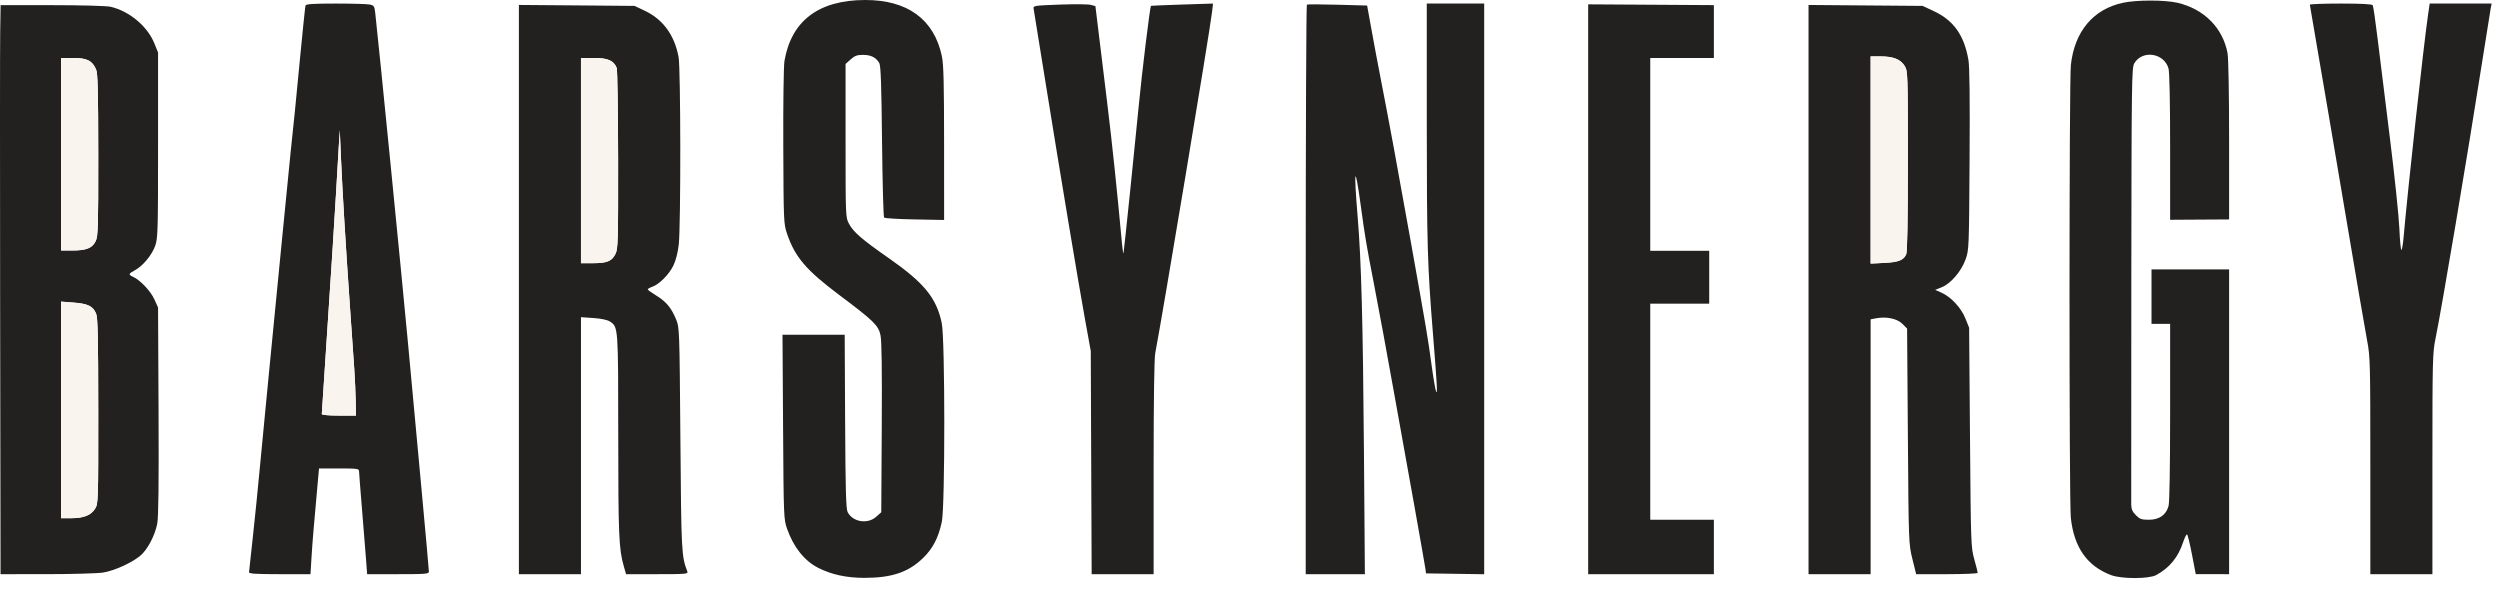
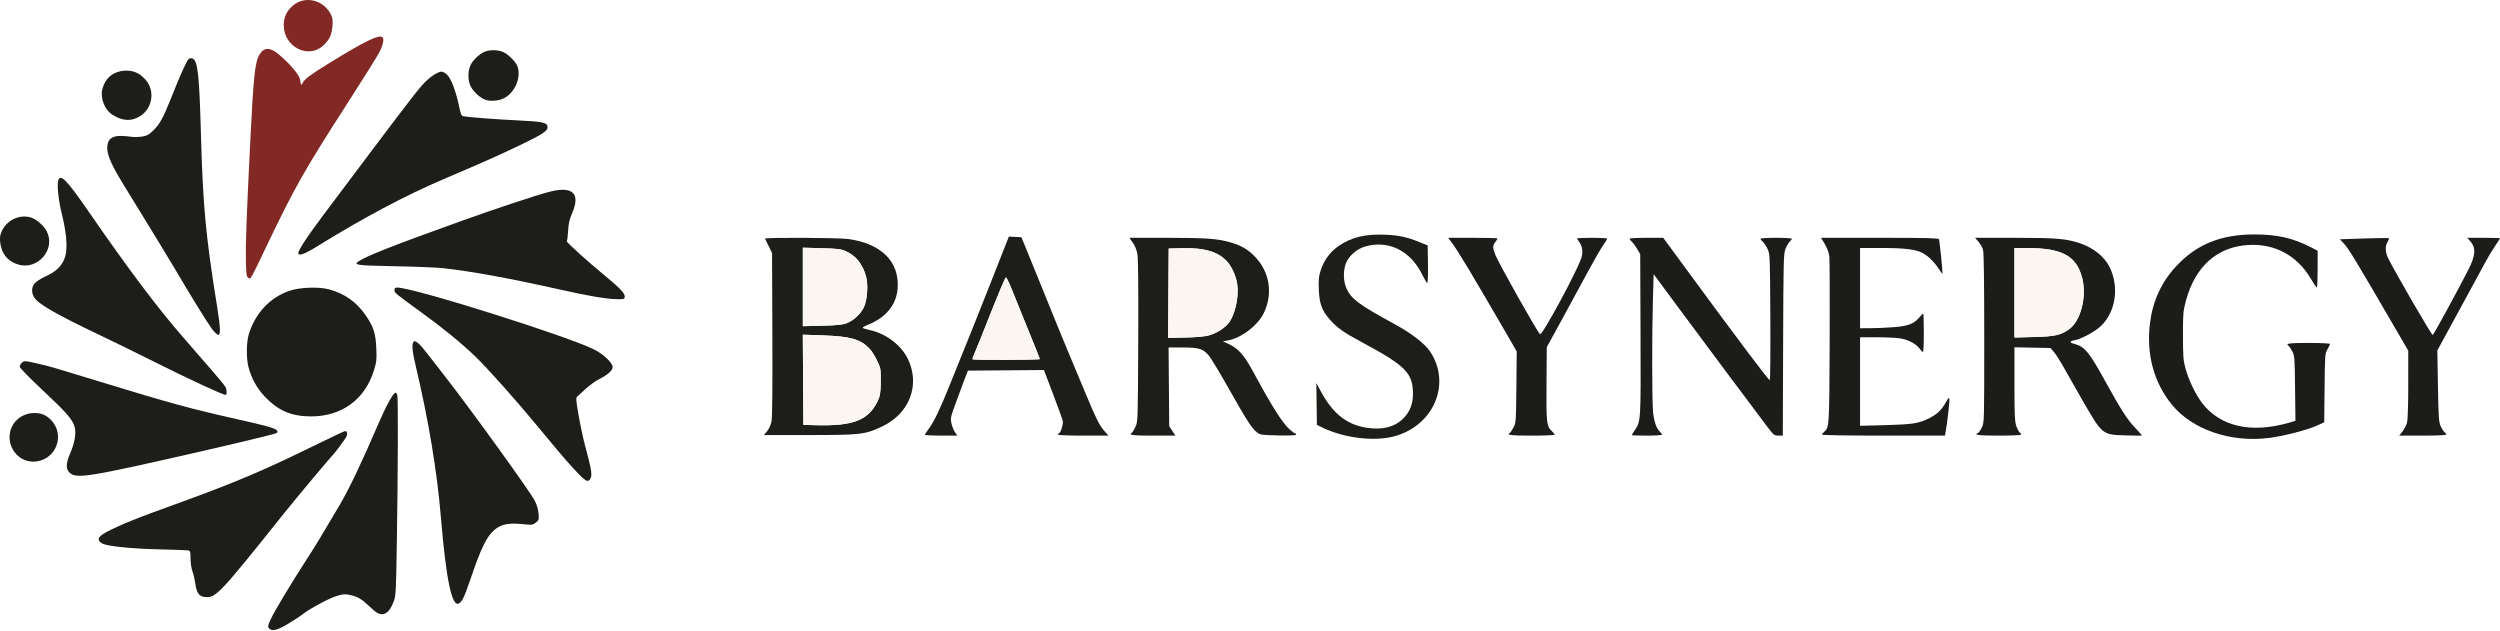
- <svg xmlns="http://www.w3.org/2000/svg" width="178" height="42" viewBox="0 0 178 42" fill="none">
-   <path d="M0.014 2.274C0.024 1.637 0.034 1.001 0.044 0.364C1.268 0.365 2.492 0.366 3.716 0.367C5.786 0.368 7.598 0.418 7.871 0.481C9.212 0.791 10.502 1.872 10.996 3.1C11.082 3.313 11.168 3.527 11.254 3.74C11.254 5.936 11.254 8.132 11.254 10.327C11.254 16.39 11.239 16.96 11.055 17.486C10.824 18.151 10.179 18.932 9.608 19.24C9.136 19.495 9.122 19.55 9.486 19.716C9.991 19.947 10.729 20.731 10.993 21.317C11.08 21.51 11.167 21.703 11.254 21.895C11.266 24.349 11.277 26.803 11.289 29.257C11.312 34.459 11.285 36.813 11.196 37.283C11.035 38.127 10.499 39.142 9.991 39.566C9.38 40.076 8.124 40.643 7.332 40.767C6.937 40.828 5.134 40.879 3.326 40.88C2.231 40.88 1.135 40.88 0.039 40.881C0.038 40.355 0.038 39.829 0.037 39.303C0.036 38.436 0.023 30.179 0.009 20.954C-0.005 11.73 -0.003 3.324 0.014 2.274ZM6.843 4.949C6.569 4.317 6.194 4.128 5.218 4.128C4.928 4.128 4.638 4.128 4.348 4.128C4.348 6.412 4.348 8.697 4.348 10.982C4.348 13.266 4.348 15.551 4.348 17.835C4.615 17.835 4.882 17.835 5.149 17.835C6.155 17.835 6.576 17.665 6.816 17.16C6.981 16.81 7 16.171 6.996 11.03C6.993 6.477 6.961 5.22 6.843 4.949ZM6.839 22.319C6.611 21.794 6.26 21.623 5.248 21.545C4.948 21.522 4.648 21.498 4.348 21.475C4.348 24.045 4.348 26.615 4.348 29.185C4.348 31.755 4.348 34.325 4.348 36.895C4.589 36.895 4.83 36.895 5.07 36.895C5.965 36.895 6.487 36.686 6.776 36.21C6.994 35.853 6.999 35.672 6.996 29.257C6.992 23.905 6.963 22.605 6.839 22.319Z" fill="#222120" />
-   <path d="M41.061 0.385C42.433 0.397 43.805 0.408 45.177 0.42C45.422 0.535 45.666 0.651 45.91 0.766C47.21 1.382 48.028 2.504 48.316 4.068C48.469 4.898 48.479 16.089 48.328 17.406C48.259 18.003 48.119 18.55 47.939 18.918C47.628 19.554 46.935 20.247 46.437 20.421C46.261 20.483 46.118 20.566 46.119 20.606C46.121 20.645 46.394 20.843 46.726 21.044C47.426 21.468 47.804 21.923 48.141 22.747C48.378 23.326 48.382 23.449 48.444 31.25C48.508 39.34 48.522 39.604 48.938 40.687C49.008 40.867 48.862 40.881 46.794 40.881C46.055 40.881 45.315 40.881 44.575 40.881C44.52 40.687 44.464 40.493 44.409 40.3C44.064 39.099 44.021 38.086 44.019 30.997C44.017 23.234 44.02 23.283 43.422 22.89C43.247 22.775 42.806 22.682 42.253 22.644C41.957 22.624 41.661 22.604 41.365 22.583C41.365 25.633 41.365 28.683 41.365 31.732C41.365 34.782 41.365 37.831 41.365 40.881C40.628 40.881 39.892 40.881 39.155 40.881C38.418 40.881 37.682 40.881 36.945 40.881C36.945 34.126 36.945 27.371 36.945 20.616C36.945 13.861 36.945 7.107 36.945 0.352C38.317 0.363 39.689 0.374 41.061 0.385ZM43.909 4.835C43.697 4.31 43.279 4.128 42.289 4.128C41.981 4.128 41.673 4.128 41.365 4.128C41.365 6.563 41.365 8.999 41.365 11.434C41.365 13.87 41.365 16.305 41.365 18.74C41.651 18.74 41.936 18.739 42.221 18.739C43.229 18.737 43.561 18.599 43.823 18.075C44.001 17.72 44.016 17.174 44.01 11.379C44.006 7.908 43.961 4.964 43.909 4.835Z" fill="#222120" />
-   <path d="M132.829 0.387C134.183 0.398 135.536 0.408 136.89 0.42C137.159 0.546 137.428 0.672 137.698 0.799C139.102 1.458 139.848 2.511 140.152 4.262C140.236 4.743 140.261 7.008 140.234 11.383C140.194 17.744 140.191 17.806 139.941 18.49C139.63 19.338 138.893 20.194 138.25 20.452C138.095 20.514 137.94 20.576 137.785 20.638C137.938 20.707 138.091 20.776 138.244 20.844C138.923 21.149 139.636 21.921 139.94 22.681C140.028 22.899 140.115 23.116 140.202 23.335C140.223 25.936 140.243 28.538 140.264 31.139C140.324 38.747 140.332 38.965 140.569 39.819C140.703 40.301 140.812 40.737 140.812 40.788C140.812 40.839 139.826 40.881 138.621 40.881C137.89 40.881 137.16 40.881 136.43 40.881C136.341 40.521 136.252 40.161 136.163 39.801C135.898 38.726 135.896 38.694 135.841 31.058C135.822 28.503 135.803 25.949 135.785 23.394C135.673 23.282 135.561 23.17 135.449 23.057C135.077 22.686 134.316 22.524 133.585 22.661C133.453 22.686 133.321 22.711 133.188 22.736C133.188 25.76 133.188 28.784 133.188 31.808C133.188 34.832 133.188 37.857 133.188 40.881C132.452 40.881 131.715 40.881 130.978 40.881C130.242 40.881 129.505 40.881 128.768 40.881C128.768 34.126 128.768 27.372 128.768 20.617C128.768 13.863 128.768 7.108 128.768 0.354C130.122 0.365 131.475 0.376 132.829 0.387ZM135.616 4.702C135.327 4.227 134.805 4.017 133.91 4.017C133.669 4.017 133.429 4.017 133.188 4.017C133.188 6.476 133.188 8.934 133.188 11.392C133.188 13.851 133.188 16.309 133.188 18.768C133.51 18.752 133.833 18.735 134.155 18.719C135.182 18.668 135.527 18.533 135.722 18.105C135.801 17.929 135.84 15.763 135.84 11.457C135.839 5.245 135.833 5.059 135.616 4.702Z" fill="#222120" />
-   <path d="M93.05 0.328C93.096 0.302 94.079 0.305 95.236 0.337C95.937 0.356 96.638 0.375 97.34 0.394C97.443 0.97 97.547 1.546 97.652 2.122C97.823 3.073 98.129 4.698 98.331 5.733C98.879 8.535 99.487 11.831 100.425 17.08C101.595 23.634 101.658 24.005 101.92 25.936C102.047 26.88 102.196 27.752 102.249 27.873C102.361 28.131 102.324 27.454 102.019 23.667C101.634 18.89 101.589 17.351 101.587 8.75C101.587 5.918 101.587 3.085 101.586 0.253C102.267 0.253 102.949 0.253 103.63 0.253C104.311 0.253 104.993 0.253 105.674 0.253C105.674 7.025 105.674 13.797 105.674 20.57C105.674 27.341 105.674 34.114 105.674 40.886C104.984 40.875 104.293 40.865 103.602 40.855C102.912 40.845 102.221 40.835 101.531 40.825C101.52 40.733 101.509 40.641 101.498 40.548C101.465 40.272 100.087 32.54 99.269 28.039C99.03 26.73 98.687 24.837 98.505 23.833C98.323 22.828 98.019 21.209 97.829 20.235C97.297 17.503 97.186 16.847 96.888 14.653C96.472 11.584 96.372 11.927 96.664 15.424C96.925 18.55 97.042 22.892 97.113 32.163C97.135 35.069 97.158 37.975 97.18 40.881C96.478 40.881 95.776 40.881 95.074 40.881C94.371 40.881 93.669 40.881 92.967 40.881C92.967 34.13 92.967 27.38 92.967 20.629C92.967 9.49 93.004 0.355 93.05 0.328Z" fill="#222120" />
-   <path d="M147.446 4.626C147.707 2.235 149.041 0.646 151.168 0.195C152.144 -0.012 154.156 -0.01 155.041 0.199C156.935 0.646 158.263 1.983 158.601 3.783C158.667 4.137 158.713 6.668 158.713 10.001C158.713 11.875 158.713 13.749 158.713 15.623C158.013 15.627 157.313 15.632 156.614 15.636C155.914 15.64 155.214 15.645 154.514 15.649C154.514 13.922 154.514 12.196 154.513 10.47C154.513 7.278 154.469 5.134 154.4 4.882C154.09 3.767 152.528 3.532 151.958 4.516C151.778 4.826 151.765 5.824 151.75 20.18C151.742 28.612 151.739 35.702 151.743 35.935C151.75 36.249 151.835 36.443 152.075 36.682C152.353 36.962 152.481 37.006 153.005 37.006C153.739 37.006 154.223 36.668 154.4 36.031C154.471 35.774 154.513 33.284 154.513 29.34C154.514 27.246 154.514 25.152 154.514 23.058C154.293 23.058 154.072 23.058 153.851 23.058C153.63 23.058 153.409 23.058 153.188 23.058C153.188 22.412 153.188 21.766 153.188 21.12C153.188 20.475 153.188 19.829 153.188 19.183C154.109 19.183 155.03 19.183 155.951 19.183C156.871 19.183 157.792 19.183 158.713 19.183C158.713 22.8 158.713 26.416 158.713 30.032C158.713 33.648 158.713 37.264 158.713 40.881C158.317 40.88 157.921 40.88 157.525 40.88C157.129 40.88 156.733 40.88 156.337 40.88C156.249 40.417 156.16 39.955 156.071 39.492C155.924 38.729 155.767 38.081 155.721 38.052C155.675 38.024 155.552 38.263 155.447 38.583C155.089 39.676 154.478 40.425 153.52 40.946C153.003 41.226 151.061 41.229 150.315 40.95C148.606 40.311 147.664 38.969 147.442 36.859C147.316 35.656 147.319 5.79 147.446 4.626Z" fill="#222120" />
-   <path d="M18.004 38.224C18.148 36.915 18.366 34.748 18.49 33.408C18.614 32.069 18.887 29.229 19.097 27.098C19.307 24.967 19.728 20.658 20.032 17.523C20.337 14.387 20.635 11.373 20.694 10.825C20.921 8.72 21.043 7.5 21.369 4.073C21.555 2.124 21.728 0.468 21.753 0.392C21.789 0.288 22.317 0.253 23.889 0.253C25.038 0.253 26.131 0.284 26.317 0.321C26.631 0.384 26.661 0.431 26.721 0.958C26.941 2.872 28.627 19.877 29.043 24.37C29.317 27.332 29.766 32.171 30.039 35.123C30.312 38.075 30.536 40.578 30.536 40.686C30.536 40.865 30.364 40.881 28.338 40.881C27.605 40.881 26.872 40.881 26.14 40.881C26.114 40.539 26.089 40.198 26.064 39.857C26.022 39.294 25.893 37.687 25.777 36.287C25.66 34.886 25.565 33.653 25.564 33.547C25.564 33.372 25.422 33.353 24.139 33.353C23.663 33.353 23.188 33.353 22.713 33.353C22.691 33.602 22.668 33.851 22.646 34.1C22.338 37.494 22.25 38.551 22.183 39.635C22.158 40.05 22.132 40.465 22.107 40.881C21.375 40.881 20.644 40.881 19.913 40.881C18.224 40.881 17.721 40.849 17.731 40.742C17.738 40.666 17.861 39.533 18.004 38.224ZM25.22 26.213C25.169 25.482 25.027 23.44 24.905 21.674C24.61 17.433 24.379 13.596 24.276 11.213C24.248 10.567 24.221 9.921 24.193 9.276C24.167 9.681 24.141 10.087 24.116 10.493C24.073 11.163 23.982 12.732 23.912 13.98C23.843 15.229 23.589 19.203 23.349 22.811C23.109 26.42 22.912 29.422 22.912 29.481C22.912 29.545 23.411 29.589 24.127 29.589C24.532 29.589 24.938 29.589 25.343 29.589C25.337 29.248 25.332 28.907 25.327 28.565C25.319 28.002 25.27 26.944 25.22 26.213Z" fill="#222120" />
-   <path d="M55.852 4.349C56.34 1.482 58.282 0.009 61.586 3.80122e-05C64.612 -0.008 66.506 1.375 67.061 3.998C67.184 4.577 67.218 5.918 67.219 10.199C67.22 12.02 67.221 13.841 67.221 15.662C66.525 15.649 65.828 15.636 65.131 15.623C63.981 15.603 62.999 15.544 62.949 15.493C62.898 15.443 62.832 13.002 62.801 10.069C62.76 6.074 62.711 4.676 62.607 4.493C62.378 4.092 62.012 3.907 61.452 3.907C61.027 3.907 60.857 3.968 60.566 4.23C60.445 4.337 60.325 4.445 60.205 4.553C60.205 6.373 60.205 8.193 60.205 10.014C60.205 15.434 60.206 15.478 60.449 15.932C60.766 16.526 61.359 17.04 63.265 18.369C65.801 20.139 66.674 21.206 67.053 23.003C67.291 24.129 67.295 36.031 67.058 37.154C66.82 38.275 66.424 39.044 65.739 39.714C64.688 40.742 63.496 41.147 61.531 41.144C60.261 41.142 59.188 40.907 58.24 40.422C57.275 39.929 56.498 38.952 56.048 37.67C55.799 36.958 55.796 36.884 55.755 30.392C55.742 28.205 55.728 26.019 55.714 23.833C56.452 23.833 57.19 23.833 57.928 23.833C58.666 23.833 59.404 23.833 60.142 23.833C60.153 25.89 60.163 27.947 60.173 30.004C60.198 34.886 60.235 36.236 60.352 36.462C60.717 37.169 61.773 37.342 62.385 36.794C62.506 36.686 62.626 36.579 62.746 36.471C62.758 34.466 62.769 32.461 62.781 30.456C62.805 26.286 62.777 24.265 62.691 23.864C62.54 23.165 62.212 22.846 59.754 21.003C57.395 19.234 56.6 18.3 56.036 16.637C55.799 15.937 55.791 15.768 55.77 10.438C55.758 7.42 55.795 4.685 55.852 4.349Z" fill="#222120" />
-   <path d="M166.662 0.253C168.094 0.253 168.891 0.294 168.938 0.371C168.978 0.435 169.133 1.494 169.282 2.723C169.431 3.952 169.827 7.15 170.161 9.829C170.495 12.508 170.798 15.408 170.835 16.273C170.871 17.139 170.938 17.825 170.982 17.797C171.026 17.77 171.096 17.36 171.137 16.888C171.429 13.534 172.544 3.379 172.869 1.111C172.911 0.825 172.951 0.539 172.993 0.253C173.728 0.253 174.463 0.253 175.199 0.253C175.934 0.253 176.669 0.253 177.405 0.253C177.384 0.355 177.364 0.456 177.344 0.558C177.311 0.725 177.031 2.481 176.721 4.46C175.695 11.022 173.854 21.942 173.406 24.123C173.201 25.122 173.188 25.652 173.188 33.033C173.188 35.649 173.188 38.265 173.188 40.881C172.452 40.881 171.715 40.881 170.978 40.881C170.242 40.881 169.505 40.881 168.768 40.881C168.768 38.307 168.768 35.733 168.768 33.159C168.768 25.852 168.756 25.375 168.544 24.275C168.42 23.636 167.699 19.427 166.942 14.921C166.184 10.416 165.317 5.31 165.014 3.574C164.711 1.839 164.463 0.382 164.461 0.336C164.46 0.291 165.45 0.253 166.662 0.253Z" fill="#222120" />
-   <path d="M75.444 0.327C76.482 0.288 77.481 0.296 77.662 0.346C77.773 0.375 77.883 0.405 77.993 0.435C78.055 0.949 78.118 1.463 78.181 1.977C78.284 2.825 78.57 5.163 78.815 7.172C79.189 10.233 79.533 13.512 79.892 17.412C79.928 17.808 79.975 18.082 79.995 18.021C80.025 17.931 80.859 9.855 81.093 7.394C81.299 5.223 81.882 0.464 81.947 0.414C81.961 0.404 82.962 0.363 84.17 0.324C84.903 0.301 85.635 0.277 86.368 0.254C86.343 0.462 86.319 0.671 86.294 0.879C86.126 2.318 82.791 22.34 82.253 25.149C82.181 25.523 82.138 28.556 82.138 33.313C82.138 35.835 82.138 38.358 82.138 40.881C81.403 40.881 80.668 40.881 79.932 40.881C79.197 40.881 78.461 40.881 77.726 40.881C77.715 38.233 77.705 35.586 77.694 32.938C77.684 30.29 77.674 27.643 77.663 24.995C77.526 24.239 77.389 23.482 77.251 22.726C76.773 20.092 75.52 12.577 74.41 5.678C73.983 3.029 73.617 0.758 73.595 0.63C73.558 0.404 73.606 0.396 75.444 0.327Z" fill="#222120" />
-   <path d="M117.249 0.335C119.543 0.35 121.557 0.362 121.724 0.363C121.825 0.363 121.927 0.364 122.028 0.364C122.028 0.991 122.028 1.619 122.028 2.246C122.028 2.873 122.028 3.501 122.028 4.128C121.273 4.128 120.518 4.128 119.763 4.128C119.008 4.128 118.253 4.128 117.498 4.128C117.498 6.416 117.498 8.703 117.498 10.991C117.498 13.279 117.498 15.567 117.498 17.855C118.197 17.855 118.897 17.855 119.597 17.855C120.297 17.855 120.997 17.855 121.696 17.855C121.696 18.482 121.696 19.109 121.696 19.737C121.696 20.364 121.696 20.991 121.696 21.619C120.997 21.619 120.297 21.619 119.597 21.619C118.897 21.619 118.197 21.619 117.498 21.619C117.498 24.183 117.498 26.748 117.498 29.312C117.498 31.877 117.498 34.441 117.498 37.006C118.253 37.006 119.008 37.006 119.763 37.006C120.518 37.006 121.273 37.006 122.028 37.006C122.028 37.652 122.028 38.298 122.028 38.943C122.028 39.589 122.028 40.235 122.028 40.881C120.536 40.881 119.044 40.881 117.553 40.881C116.061 40.881 114.569 40.881 113.078 40.881C113.078 34.119 113.078 27.357 113.078 20.595C113.078 13.833 113.078 7.071 113.078 0.309C114.468 0.317 115.858 0.326 117.249 0.335Z" fill="#222120" />
-   <path d="M6.839 22.319C6.963 22.605 6.992 23.905 6.996 29.257C6.999 35.672 6.994 35.853 6.776 36.21C6.487 36.686 5.965 36.895 5.07 36.895C4.83 36.895 4.589 36.895 4.348 36.895C4.348 34.325 4.348 31.755 4.348 29.185C4.348 26.615 4.348 24.045 4.348 21.475C4.648 21.498 4.948 21.521 5.248 21.545C6.26 21.623 6.611 21.794 6.839 22.319Z" fill="#FAF4EF" />
-   <path d="M135.616 4.702C135.833 5.059 135.839 5.245 135.84 11.457C135.84 15.763 135.801 17.929 135.722 18.105C135.527 18.533 135.182 18.668 134.155 18.719C133.833 18.735 133.51 18.752 133.188 18.767C133.188 16.309 133.188 13.851 133.188 11.392C133.188 8.934 133.188 6.476 133.188 4.017C133.429 4.017 133.669 4.017 133.91 4.017C134.805 4.017 135.327 4.227 135.616 4.702Z" fill="#FAF4EF" />
-   <path d="M43.909 4.835C43.961 4.964 44.006 7.908 44.01 11.379C44.016 17.174 44.001 17.72 43.823 18.075C43.561 18.599 43.229 18.737 42.221 18.739C41.936 18.739 41.651 18.74 41.365 18.74C41.365 16.305 41.365 13.87 41.365 11.434C41.365 8.999 41.365 6.563 41.365 4.128C41.673 4.128 41.981 4.128 42.289 4.128C43.279 4.128 43.697 4.31 43.909 4.835Z" fill="#FAF4EF" />
-   <path d="M6.843 4.949C6.961 5.22 6.993 6.477 6.996 11.03C7 16.171 6.981 16.811 6.816 17.16C6.576 17.665 6.155 17.835 5.149 17.835C4.882 17.835 4.615 17.835 4.348 17.835C4.348 15.551 4.348 13.266 4.348 10.982C4.348 8.697 4.348 6.412 4.348 4.128C4.638 4.128 4.928 4.128 5.218 4.128C6.194 4.128 6.569 4.317 6.843 4.949Z" fill="#FAF4EF" />
-   <path d="M25.22 26.213C25.27 26.944 25.319 28.002 25.327 28.565C25.332 28.907 25.337 29.248 25.343 29.589C24.938 29.589 24.532 29.589 24.127 29.589C23.411 29.589 22.912 29.545 22.912 29.481C22.912 29.422 23.109 26.42 23.349 22.811C23.589 19.203 23.843 15.229 23.912 13.98C23.982 12.732 24.073 11.163 24.116 10.493C24.141 10.087 24.167 9.681 24.193 9.276C24.221 9.921 24.248 10.567 24.276 11.213C24.379 13.596 24.61 17.433 24.905 21.674C25.027 23.44 25.169 25.482 25.22 26.213Z" fill="#FAF4EF" />
+ <svg xmlns="http://www.w3.org/2000/svg" width="246" height="62" viewBox="0 0 246 62" fill="none">
+   <path d="M75.483 42.43C75.665 42.21 75.847 41.808 75.915 41.477C75.994 41.094 76.022 38.264 76.001 32.904C75.991 30.236 75.981 27.569 75.97 24.902C75.862 24.68 75.754 24.457 75.645 24.235C75.467 23.867 75.302 23.529 75.278 23.484C75.213 23.353 82.511 23.386 83.476 23.52C86.722 23.973 88.5 25.738 88.331 28.341C88.225 29.966 87.192 31.247 85.417 31.951C85.126 32.067 84.888 32.2 84.888 32.248C84.888 32.296 85.189 32.397 85.557 32.473C87.148 32.801 88.662 33.937 89.327 35.302C90.579 37.873 89.503 40.696 86.784 41.973C85.109 42.76 84.701 42.808 79.643 42.809C78.152 42.809 76.661 42.81 75.169 42.81C75.274 42.683 75.379 42.556 75.483 42.43ZM85.22 27.21C84.875 25.974 84.235 25.17 83.236 24.721C82.758 24.506 82.443 24.467 80.842 24.423C80.227 24.406 79.613 24.39 78.998 24.373C78.998 25.66 78.998 26.948 78.998 28.236C78.998 29.523 78.998 30.811 78.998 32.098C79.631 32.083 80.264 32.066 80.897 32.05C82.422 32.012 82.904 31.961 83.346 31.789C84.083 31.504 84.853 30.721 85.094 30.015C85.361 29.229 85.42 27.925 85.22 27.21ZM86.609 36.247C86.465 35.687 85.938 34.711 85.568 34.319C84.679 33.377 83.696 33.097 80.951 33.001C80.299 32.978 79.647 32.955 78.995 32.933C79.005 34.412 79.015 35.891 79.024 37.371C79.034 38.85 79.043 40.33 79.053 41.809C79.493 41.82 79.934 41.831 80.374 41.841C83.938 41.929 85.431 41.349 86.331 39.529C86.594 38.997 86.638 38.764 86.664 37.749C86.681 37.107 86.656 36.431 86.609 36.247Z" fill="#1D1D19" />
+   <path d="M114.8 23.4C118.684 23.4 119.86 23.485 121.106 23.858C122.196 24.183 122.831 24.562 123.533 25.305C124.949 26.806 125.269 28.936 124.358 30.805C123.758 32.037 122.134 33.271 120.803 33.505C120.647 33.533 120.491 33.56 120.336 33.588C120.544 33.685 120.753 33.782 120.962 33.879C121.798 34.269 122.432 34.965 123.14 36.274C125.099 39.893 126.149 41.568 126.871 42.228C127.122 42.456 127.376 42.643 127.436 42.643C127.497 42.643 127.546 42.697 127.546 42.762C127.546 42.843 126.985 42.87 125.792 42.846C124.218 42.814 124.007 42.786 123.728 42.578C123.202 42.184 122.707 41.426 121.015 38.422C120.117 36.829 119.209 35.312 118.997 35.052C118.395 34.314 118.037 34.196 116.396 34.193C115.927 34.192 115.457 34.191 114.988 34.19C114.999 35.481 115.009 36.772 115.02 38.063C115.03 39.355 115.041 40.646 115.051 41.937C115.153 42.092 115.254 42.247 115.356 42.401C115.457 42.556 115.558 42.711 115.66 42.866C114.925 42.866 114.191 42.866 113.457 42.866C111.419 42.866 111.008 42.809 111.376 42.58C111.443 42.538 111.604 42.272 111.734 41.989C111.966 41.482 111.969 41.374 112.003 33.553C112.025 28.275 111.997 25.415 111.919 24.988C111.847 24.595 111.671 24.163 111.465 23.873C111.354 23.715 111.242 23.558 111.13 23.4C112.353 23.4 113.576 23.4 114.8 23.4ZM121.655 27.528C121.01 25.213 119.505 24.342 116.291 24.424C115.86 24.435 115.43 24.446 114.999 24.457C114.989 25.922 114.98 27.386 114.97 28.851C114.96 30.315 114.951 31.78 114.941 33.244C115.492 33.234 116.042 33.224 116.593 33.214C117.605 33.196 118.5 33.119 118.904 33.015C119.715 32.809 120.626 32.216 120.991 31.659C121.677 30.612 121.983 28.706 121.655 27.528Z" fill="#1D1D19" />
+   <path d="M198.238 23.401C202.371 23.401 203.339 23.483 204.705 23.951C206.035 24.406 207.108 25.285 207.61 26.332C208.561 28.314 208.16 30.784 206.664 32.142C206.071 32.681 204.736 33.386 204.114 33.488C203.609 33.571 203.622 33.708 204.15 33.851C205.143 34.121 205.575 34.646 207.133 37.471C208.675 40.266 209.289 41.231 210.029 42.019C210.437 42.454 210.772 42.829 210.772 42.852C210.772 42.875 210.066 42.871 209.204 42.844C206.824 42.768 206.901 42.83 204.865 39.306C204.318 38.358 203.555 37.016 203.17 36.323C202.785 35.63 202.313 34.879 202.12 34.654C202.004 34.518 201.887 34.382 201.771 34.245C201.179 34.234 200.588 34.222 199.997 34.21C199.405 34.198 198.814 34.186 198.222 34.174C198.222 35.375 198.222 36.576 198.222 37.777C198.222 40.762 198.252 41.468 198.395 41.894C198.491 42.176 198.639 42.466 198.726 42.539C198.812 42.611 198.883 42.715 198.883 42.768C198.883 42.822 197.892 42.866 196.681 42.866C194.718 42.866 194.151 42.795 194.63 42.608C194.714 42.576 194.887 42.33 195.016 42.061C195.249 41.575 195.25 41.512 195.249 33.292C195.249 27.858 195.209 24.869 195.133 24.593C195.07 24.362 194.867 23.999 194.682 23.787C194.57 23.658 194.459 23.529 194.347 23.4C195.644 23.401 196.941 23.401 198.238 23.401ZM204.876 27.314C204.305 25.169 202.9 24.414 199.461 24.405C199.048 24.404 198.635 24.402 198.222 24.401C198.222 25.87 198.222 27.338 198.222 28.806C198.222 30.274 198.222 31.742 198.222 33.211C198.855 33.195 199.488 33.179 200.121 33.162C202.18 33.11 202.736 32.991 203.562 32.425C204.744 31.615 205.371 29.174 204.876 27.314Z" fill="#1C1D1A" />
+   <path d="M91.385 42.199C91.914 41.487 92.517 40.228 93.462 37.86C93.914 36.729 94.612 35.002 95.013 34.023C95.414 33.044 96.537 30.226 97.508 27.761C98.096 26.267 98.685 24.773 99.273 23.279C99.479 23.29 99.685 23.301 99.891 23.312C100.097 23.323 100.302 23.334 100.508 23.345C100.706 23.827 100.904 24.309 101.102 24.791C102.075 27.162 102.375 27.901 103.382 30.408C103.91 31.723 104.752 33.776 105.254 34.968C105.755 36.161 106.499 37.938 106.906 38.917C107.862 41.218 108.199 41.885 108.682 42.424C108.814 42.572 108.946 42.719 109.077 42.866C108.247 42.866 107.417 42.866 106.587 42.866C105.152 42.866 104.098 42.823 104.098 42.764C104.098 42.708 104.149 42.645 104.212 42.623C104.387 42.564 104.64 41.732 104.577 41.42C104.546 41.267 104.116 40.077 103.622 38.777C103.323 37.988 103.024 37.2 102.724 36.411C101.478 36.421 100.231 36.431 98.984 36.441C97.738 36.451 96.491 36.46 95.244 36.47C95.122 36.785 95 37.1 94.878 37.415C94.677 37.935 94.286 38.987 94.01 39.751C93.534 41.068 93.514 41.17 93.629 41.682C93.696 41.979 93.853 42.367 93.978 42.544C94.053 42.651 94.129 42.758 94.205 42.866C93.67 42.866 93.135 42.866 92.601 42.866C91.719 42.866 91.001 42.828 91.005 42.782C91.009 42.736 91.18 42.474 91.385 42.199ZM101.108 32.299C100.447 30.678 99.723 28.888 99.498 28.323C99.273 27.757 99.039 27.295 98.978 27.296C98.918 27.297 98.233 28.911 97.457 30.883C96.68 32.855 95.955 34.653 95.845 34.879C95.736 35.105 95.673 35.318 95.707 35.352C95.8 35.446 102.338 35.425 102.323 35.33C102.316 35.284 101.769 33.92 101.108 32.299Z" fill="#1D1D19" />
+   <path d="M162.006 23.4C162.558 23.4 163.109 23.4 163.661 23.4C164.417 24.429 165.173 25.458 165.929 26.487C171.346 33.858 174.009 37.397 174.146 37.408C174.195 37.412 174.22 34.625 174.201 31.214C174.169 25.18 174.162 25 173.936 24.512C173.809 24.237 173.598 23.917 173.468 23.8C173.338 23.684 173.232 23.546 173.232 23.494C173.232 23.442 173.926 23.4 174.773 23.4C175.621 23.4 176.315 23.442 176.315 23.494C176.315 23.546 176.218 23.676 176.101 23.784C175.984 23.891 175.798 24.212 175.689 24.496C175.504 24.976 175.488 25.646 175.459 33.939C175.449 36.915 175.438 39.89 175.428 42.866C175.284 42.866 175.14 42.866 174.997 42.866C174.59 42.866 174.53 42.819 173.926 42.023C172.63 40.315 167.447 33.37 165.119 30.222C164.318 29.141 163.519 28.06 162.719 26.978C162.695 27.8 162.672 28.622 162.648 29.444C162.545 33.011 162.555 39.519 162.664 40.59C162.757 41.5 163.026 42.236 163.371 42.525C163.467 42.605 163.545 42.715 163.545 42.768C163.545 42.822 162.876 42.866 162.058 42.866C161.241 42.866 160.572 42.843 160.572 42.815C160.572 42.787 160.697 42.578 160.85 42.351C161.463 41.437 161.461 41.473 161.428 32.9C161.418 30.271 161.408 27.642 161.398 25.013C161.301 24.846 161.204 24.679 161.107 24.512C160.946 24.237 160.711 23.916 160.584 23.8C160.456 23.684 160.352 23.546 160.352 23.494C160.352 23.442 161.096 23.4 162.006 23.4Z" fill="#1C1D1A" />
+   <path d="M211.558 31.798C211.833 29.606 212.687 27.752 214.143 26.189C216.144 24.04 218.526 23.071 221.818 23.068C224.056 23.066 225.598 23.413 227.368 24.318C227.597 24.435 227.826 24.552 228.056 24.669C228.056 25.273 228.056 25.878 228.056 26.482C228.056 27.479 228.019 28.293 227.973 28.291C227.928 28.289 227.668 27.909 227.395 27.446C226.039 25.14 223.846 23.952 221.23 24.107C218.157 24.29 215.999 26.222 215.092 29.603C214.821 30.614 214.802 30.84 214.804 33.022C214.807 35.06 214.837 35.468 215.043 36.223C215.357 37.38 216.015 38.76 216.66 39.62C218.431 41.98 221.527 42.684 225.283 41.581C225.479 41.524 225.675 41.466 225.872 41.408C225.859 40.344 225.847 39.28 225.835 38.216C225.8 35.163 225.788 35.004 225.552 34.559C225.417 34.303 225.257 34.062 225.195 34.024C224.842 33.803 225.258 33.745 227.175 33.745C228.412 33.745 229.267 33.788 229.267 33.85C229.267 33.907 229.155 34.145 229.019 34.378C228.779 34.788 228.77 34.907 228.738 38.176C228.727 39.301 228.715 40.425 228.704 41.55C228.464 41.66 228.224 41.77 227.984 41.88C227.06 42.304 224.678 42.918 223.276 43.094C219.478 43.572 215.686 42.266 213.691 39.791C211.919 37.593 211.179 34.822 211.558 31.798Z" fill="#1C1D1A" />
+   <path d="M184.968 23.4C189.488 23.4 190.754 23.43 190.794 23.539C190.866 23.739 191.182 26.88 191.135 26.928C191.113 26.95 190.937 26.719 190.743 26.414C190.348 25.793 189.713 25.172 189.192 24.9C188.495 24.536 187.444 24.405 185.205 24.403C184.48 24.403 183.755 24.402 183.03 24.401C183.03 25.718 183.03 27.034 183.03 28.35C183.03 29.666 183.03 30.983 183.03 32.299C183.37 32.298 183.709 32.297 184.049 32.296C184.609 32.295 185.652 32.248 186.367 32.192C187.792 32.08 188.339 31.864 188.901 31.189C189.055 31.004 189.209 30.853 189.243 30.853C189.277 30.853 189.305 31.704 189.305 32.744C189.305 33.784 189.265 34.635 189.216 34.635C189.167 34.635 189.018 34.486 188.886 34.306C188.548 33.844 187.823 33.449 187.056 33.309C186.696 33.243 185.644 33.189 184.716 33.189C184.155 33.189 183.592 33.189 183.03 33.189C183.03 34.64 183.03 36.092 183.03 37.543C183.03 38.995 183.03 40.446 183.03 41.898C183.865 41.876 184.7 41.854 185.535 41.833C188.195 41.763 188.842 41.661 189.842 41.149C190.615 40.753 191.038 40.355 191.433 39.651C191.728 39.126 191.788 39.069 191.819 39.287C191.851 39.522 191.585 41.826 191.44 42.56C191.42 42.662 191.4 42.764 191.379 42.866C189.364 42.866 187.349 42.866 185.333 42.866C181.938 42.866 179.287 42.823 179.287 42.768C179.287 42.715 179.369 42.602 179.469 42.518C180.003 42.071 180.001 42.113 180.038 33.689C180.057 29.346 180.042 25.534 180.004 25.218C179.96 24.86 179.795 24.41 179.564 24.022C179.44 23.815 179.317 23.607 179.193 23.4C181.118 23.4 183.043 23.4 184.968 23.4Z" fill="#1C1D1A" />
+   <path d="M129.996 38.555C131.189 40.752 132.565 41.818 134.581 42.105C136.108 42.324 137.306 41.993 138.137 41.123C138.739 40.493 139.03 39.742 139.035 38.806C139.045 36.721 138.344 36.003 134.048 33.696C132.21 32.709 131.61 32.289 130.892 31.487C130.079 30.576 129.828 29.908 129.772 28.498C129.731 27.494 129.761 27.2 129.962 26.591C130.289 25.595 130.883 24.785 131.692 24.226C132.99 23.33 134.378 22.998 136.408 23.1C137.706 23.165 138.455 23.331 139.697 23.832C139.959 23.937 140.22 24.043 140.482 24.148C140.491 24.765 140.502 25.382 140.512 25.999C140.528 27.017 140.499 27.849 140.446 27.849C140.393 27.849 140.169 27.479 139.947 27.027C138.794 24.669 136.638 23.601 134.345 24.251C133.52 24.485 132.707 25.194 132.433 25.919C132.155 26.655 132.178 27.663 132.49 28.374C132.943 29.407 133.73 29.991 137.272 31.919C138.903 32.807 140.216 33.825 140.731 34.603C142.826 37.764 141.085 41.879 137.208 42.931C135.229 43.468 132.254 43.108 130.133 42.074C129.95 41.985 129.766 41.895 129.583 41.806C129.574 41.12 129.564 40.435 129.555 39.75C129.546 39.064 129.537 38.379 129.528 37.694C129.684 37.981 129.84 38.268 129.996 38.555Z" fill="#1D1D19" />
+   <path d="M144.93 23.4C146.268 23.4 147.362 23.43 147.362 23.466C147.362 23.502 147.263 23.659 147.142 23.815C146.865 24.171 146.866 24.361 147.15 25.09C147.471 25.912 151.201 32.542 151.538 32.89C151.727 33.085 155.27 26.525 155.621 25.33C155.783 24.781 155.696 24.197 155.396 23.811C155.276 23.658 155.178 23.502 155.178 23.466C155.178 23.43 155.847 23.4 156.664 23.4C157.482 23.4 158.151 23.436 158.151 23.479C158.151 23.522 157.959 23.835 157.725 24.174C157.49 24.513 156.84 25.642 156.28 26.681C155.721 27.722 154.574 29.83 153.733 31.367C153.223 32.299 152.713 33.231 152.203 34.162C152.194 35.363 152.186 36.563 152.177 37.763C152.149 41.632 152.183 41.928 152.704 42.424C152.854 42.566 152.976 42.723 152.976 42.774C152.976 42.824 151.961 42.866 150.72 42.866C148.649 42.866 148.217 42.809 148.575 42.587C148.636 42.548 148.797 42.308 148.932 42.052C149.17 41.603 149.18 41.464 149.212 38.083C149.223 36.915 149.234 35.747 149.245 34.579C148.891 33.967 148.537 33.356 148.183 32.744C145.061 27.347 143.486 24.723 142.892 23.928C142.76 23.752 142.629 23.576 142.497 23.4C143.308 23.4 144.119 23.4 144.93 23.4Z" fill="#1C1D1A" />
+   <path d="M232.629 23.465C233.94 23.421 235.039 23.412 235.072 23.445C235.104 23.477 235.047 23.634 234.944 23.793C234.683 24.197 234.702 24.829 234.994 25.41C235.789 26.992 239.259 32.967 239.381 32.965C239.453 32.964 241.808 28.651 242.857 26.599C243.63 25.087 243.665 24.366 243.001 23.651C242.924 23.567 242.846 23.484 242.769 23.4C243.307 23.4 243.846 23.4 244.385 23.4C245.273 23.4 246 23.423 246 23.45C246 23.478 245.784 23.816 245.521 24.201C245.257 24.587 244.854 25.252 244.625 25.68C244.395 26.109 243.538 27.686 242.72 29.184C241.902 30.683 240.918 32.489 240.534 33.198C240.301 33.628 240.068 34.057 239.834 34.487C239.854 35.65 239.874 36.812 239.894 37.975C239.946 41.006 239.98 41.522 240.152 41.914C240.261 42.162 240.432 42.434 240.533 42.518C240.633 42.602 240.716 42.715 240.716 42.768C240.716 42.822 239.673 42.866 238.399 42.866C237.626 42.866 236.854 42.866 236.082 42.866C236.191 42.727 236.299 42.588 236.408 42.449C236.587 42.219 236.788 41.831 236.853 41.587C236.925 41.316 236.972 39.844 236.972 37.824C236.972 36.718 236.973 35.612 236.973 34.507C236.721 34.074 236.47 33.641 236.218 33.208C231.624 25.305 231.12 24.472 230.571 23.89C230.463 23.775 230.354 23.66 230.246 23.545C231.04 23.518 231.835 23.491 232.629 23.465Z" fill="#1C1D1A" />
+   <path d="M86.609 36.247C86.656 36.431 86.681 37.107 86.665 37.749C86.638 38.765 86.595 38.997 86.332 39.529C85.431 41.349 83.938 41.929 80.374 41.841C79.934 41.831 79.493 41.82 79.053 41.809C79.044 40.33 79.034 38.85 79.024 37.371C79.015 35.891 79.005 34.412 78.996 32.933C79.647 32.955 80.299 32.978 80.951 33.001C83.697 33.097 84.679 33.377 85.568 34.319C85.938 34.711 86.465 35.687 86.609 36.247Z" fill="#FCF6F1" />
+   <path d="M121.655 27.528C121.983 28.706 121.677 30.612 120.991 31.659C120.626 32.216 119.715 32.809 118.904 33.015C118.5 33.119 117.604 33.196 116.592 33.214C116.042 33.224 115.492 33.234 114.941 33.244C114.951 31.78 114.96 30.315 114.97 28.851C114.979 27.386 114.989 25.922 114.999 24.457C115.43 24.446 115.86 24.435 116.291 24.424C119.505 24.342 121.01 25.213 121.655 27.528Z" fill="#FCF6F1" />
+   <path d="M204.876 27.314C205.371 29.174 204.744 31.615 203.561 32.425C202.735 32.991 202.18 33.11 200.121 33.162C199.488 33.179 198.855 33.195 198.222 33.211C198.222 31.742 198.222 30.274 198.222 28.806C198.222 27.338 198.222 25.87 198.222 24.401C198.635 24.402 199.048 24.404 199.461 24.405C202.9 24.414 204.304 25.169 204.876 27.314Z" fill="#FCF6F1" />
+   <path d="M85.22 27.21C85.42 27.925 85.361 29.229 85.094 30.015C84.853 30.721 84.083 31.504 83.346 31.789C82.904 31.961 82.422 32.012 80.897 32.05C80.264 32.066 79.631 32.083 78.998 32.098C78.998 30.811 78.998 29.523 78.998 28.236C78.998 26.948 78.998 25.661 78.998 24.373C79.612 24.39 80.227 24.406 80.842 24.423C82.443 24.467 82.758 24.506 83.236 24.721C84.235 25.17 84.875 25.974 85.22 27.21Z" fill="#FCF6F1" />
+   <path d="M101.108 32.299C101.769 33.92 102.316 35.284 102.323 35.33C102.338 35.425 95.801 35.446 95.707 35.352C95.673 35.318 95.736 35.105 95.845 34.879C95.955 34.653 96.68 32.855 97.457 30.883C98.233 28.911 98.918 27.297 98.979 27.296C99.039 27.295 99.273 27.757 99.498 28.323C99.723 28.888 100.448 30.678 101.108 32.299Z" fill="#FCF6F1" />
+   <path d="M30.093 23.561C30.839 22.451 31.635 21.379 36.611 14.78C40.842 9.168 41.401 8.457 42.026 7.887C42.594 7.369 43.15 7.049 43.483 7.049C43.571 7.049 43.791 7.175 43.972 7.329C44.361 7.659 44.873 8.992 45.168 10.442C45.328 11.228 45.402 11.403 45.584 11.437C46.15 11.541 48.778 11.741 50.926 11.845C53.391 11.963 53.819 12.053 53.877 12.462C53.934 12.867 53.419 13.21 51.047 14.341C48.855 15.388 47.769 15.87 43.66 17.622C39.909 19.22 35.708 21.454 31.157 24.269C29.91 25.041 29.349 25.231 29.349 24.882C29.349 24.764 29.683 24.169 30.093 23.561Z" fill="#1D1D19" />
+   <path d="M37.642 3.675C37.823 3.859 37.678 4.499 37.292 5.214C37.061 5.642 35.583 7.995 34.009 10.442C29.953 16.747 28.982 18.464 26.274 24.124C24.575 27.675 24.679 27.493 24.428 27.337C24.255 27.23 24.225 27.015 24.194 25.669C24.157 24.075 24.247 21.628 24.619 14.057C24.946 7.381 25.091 6.05 25.566 5.318C26.009 4.633 26.595 4.648 27.446 5.363C28.525 6.271 29.445 7.357 29.52 7.814C29.623 8.439 29.641 8.46 29.79 8.139C29.951 7.793 30.626 7.295 32.486 6.153C35.974 4.01 37.329 3.359 37.642 3.675Z" fill="#822925" />
+   <path d="M10.62 14.067C10.75 13.597 11.198 13.358 11.918 13.375C12.271 13.383 12.722 13.42 12.919 13.458C13.117 13.495 13.556 13.491 13.896 13.448C14.407 13.383 14.594 13.294 14.989 12.927C15.682 12.281 16.044 11.646 16.785 9.774C17.75 7.338 18.397 5.904 18.585 5.784C18.676 5.726 18.834 5.711 18.935 5.751C19.459 5.954 19.608 7.286 19.773 13.223C19.97 20.325 20.242 23.208 21.374 30.237C21.704 32.28 21.725 32.999 21.454 32.946C21.351 32.926 21.077 32.659 20.846 32.354C20.445 31.823 18.58 28.801 17.345 26.682C16.799 25.745 14.905 22.639 12.19 18.228C10.749 15.888 10.384 14.92 10.62 14.067Z" fill="#1D1D19" />
+   <path d="M40.676 33.65C40.827 33.408 41.244 33.754 42.03 34.774C42.412 35.27 43.197 36.28 43.774 37.018C46.31 40.261 52.185 48.398 52.627 49.281C52.834 49.694 52.968 50.155 52.997 50.551C53.038 51.127 53.018 51.192 52.727 51.425C52.436 51.657 52.348 51.67 51.586 51.589C50.085 51.43 49.344 51.565 48.68 52.118C47.887 52.778 47.328 53.927 46.259 57.089C45.721 58.68 45.484 59.176 45.167 59.372C44.473 59.8 43.898 57.062 43.381 50.874C43.003 46.358 42.175 41.376 40.915 36.046C40.572 34.599 40.505 33.922 40.676 33.65Z" fill="#1D1D19" />
+   <path d="M3.389 27.903C3.522 27.732 3.989 27.426 4.425 27.222C5.39 26.771 5.815 26.424 6.19 25.776C6.704 24.89 6.66 23.367 6.05 20.898C5.756 19.71 5.604 18.27 5.722 17.795C5.914 17.025 6.536 17.653 8.722 20.82C12.639 26.495 15.538 30.349 18.068 33.244C20.834 36.41 22.08 37.869 22.184 38.066C22.322 38.325 22.344 38.861 22.217 38.861C21.927 38.861 18.499 37.272 15.092 35.558C13.639 34.827 11.261 33.663 9.808 32.971C5.545 30.941 3.756 29.912 3.367 29.267C3.081 28.794 3.09 28.288 3.389 27.903Z" fill="#1D1D19" />
+   <path d="M26.639 60.932C26.988 60.174 28.619 57.451 30.032 55.268C31.051 53.694 31.637 52.731 33.414 49.707C34.374 48.074 35.502 45.71 37.233 41.7C38.008 39.903 38.703 38.639 38.916 38.639C38.969 38.639 39.047 38.727 39.09 38.834C39.184 39.069 39.164 46.243 39.049 53.377C38.967 58.474 38.959 58.622 38.71 59.264C38.31 60.299 37.776 60.654 37.13 60.314C36.998 60.245 36.616 59.926 36.281 59.607C35.569 58.928 35.182 58.706 34.415 58.54C33.937 58.436 33.748 58.452 33.116 58.648C32.353 58.884 30.468 59.9 29.789 60.441C29.577 60.61 28.934 61.029 28.361 61.373C27.312 62.002 26.783 62.142 26.508 61.864C26.326 61.68 26.34 61.58 26.639 60.932Z" fill="#1D1D19" />
+   <path d="M2.161 35.687C2.38 35.487 2.416 35.489 3.51 35.733C4.852 36.034 4.704 35.991 9.736 37.53C16.767 39.68 18.746 40.221 23.349 41.253C26.338 41.923 27.063 42.129 27.256 42.364C27.353 42.482 27.336 42.541 27.181 42.624C26.983 42.73 23.39 43.594 18.725 44.657C8.92 46.891 7.622 47.103 6.927 46.581C6.464 46.234 6.456 45.648 6.898 44.628C7.352 43.585 7.513 42.634 7.344 42.012C7.143 41.278 6.55 40.598 4.166 38.367C2.906 37.188 1.937 36.197 1.937 36.087C1.937 35.98 2.038 35.8 2.161 35.687Z" fill="#1D1D19" />
+   <path d="M9.863 52.766C10.278 52.346 12.214 51.467 14.927 50.467C15.503 50.255 16.914 49.739 18.065 49.321C22.759 47.614 25.782 46.347 29.624 44.477C33.22 42.727 33.868 42.421 33.977 42.421C34.166 42.421 34.217 42.723 34.075 42.996C33.959 43.219 32.932 44.597 32.763 44.757C32.51 44.995 29.112 49.057 27.971 50.485C21.599 58.462 21.252 58.83 20.189 58.75C19.598 58.706 19.351 58.369 19.22 57.429C19.164 57.033 19.036 56.485 18.935 56.211C18.832 55.93 18.751 55.385 18.75 54.96C18.749 54.285 18.725 54.203 18.517 54.16C18.389 54.134 17.146 54.088 15.753 54.059C13.035 54.001 10.598 53.757 10.092 53.493C9.677 53.276 9.6 53.032 9.863 52.766Z" fill="#1D1D19" />
+   <path d="M35.314 25.693C36.111 25.166 38.861 24.088 45.366 21.755C48.812 20.519 52.692 19.231 54.008 18.887C56.343 18.277 57.142 18.996 56.307 20.957C56.03 21.608 55.943 21.992 55.902 22.733C55.874 23.253 55.815 23.703 55.771 23.734C55.68 23.797 57.817 25.725 59.669 27.251C61.085 28.418 61.519 28.894 61.472 29.227C61.441 29.445 61.379 29.461 60.613 29.436C59.579 29.404 57.841 29.108 55.219 28.519C50.26 27.405 46.484 26.711 43.66 26.395C43.024 26.324 40.849 26.234 38.825 26.196C35.032 26.123 34.729 26.08 35.314 25.693Z" fill="#1D1D19" />
+   <path d="M39.084 28.295C40.707 28.295 56.24 33.198 58.573 34.447C59.45 34.916 60.283 35.724 60.283 36.106C60.283 36.456 59.845 36.854 58.962 37.304C58.616 37.481 58.042 37.891 57.686 38.215C57.33 38.54 56.949 38.886 56.84 38.984C56.651 39.156 56.654 39.229 56.926 40.82C57.082 41.731 57.362 43.052 57.548 43.756C58.084 45.781 58.183 46.232 58.188 46.653C58.191 47.061 58.036 47.315 57.782 47.315C57.452 47.315 55.946 45.664 52.965 42.032C50.9 39.517 47.965 36.222 46.776 35.084C45.346 33.717 43.611 32.298 41.458 30.737C38.846 28.842 38.816 28.817 38.816 28.545C38.816 28.354 38.88 28.295 39.084 28.295Z" fill="#1D1D19" />
+   <path d="M24.491 32.852C25.144 30.791 26.567 29.276 28.468 28.62C29.463 28.276 31.33 28.199 32.321 28.46C33.884 28.872 35.046 29.68 35.954 30.986C36.755 32.137 36.965 32.782 37.029 34.271C37.077 35.392 37.053 35.614 36.797 36.445C35.916 39.3 33.63 40.975 30.614 40.975C28.666 40.975 27.339 40.401 26.018 38.986C25.258 38.172 24.729 37.202 24.446 36.105C24.224 35.244 24.246 33.624 24.491 32.852Z" fill="#1D1D19" />
+   <path d="M46.287 6.437C46.515 5.931 47.157 5.316 47.694 5.089C48.216 4.868 49.098 4.896 49.582 5.149C50.087 5.412 50.764 6.11 50.919 6.528C51.315 7.591 50.677 9.103 49.594 9.669C49.118 9.917 48.276 9.993 47.789 9.83C47.243 9.648 46.538 8.995 46.287 8.44C46.031 7.871 46.031 7.007 46.287 6.437Z" fill="#1D1D19" />
+   <path d="M10.074 8.756C10.337 7.7 11.142 7.028 12.227 6.958C13.085 6.903 13.718 7.168 14.309 7.828C15.259 8.891 15.039 10.589 13.847 11.387C12.977 11.969 12.07 11.938 11.061 11.291C10.29 10.797 9.848 9.662 10.074 8.756Z" fill="#1D1D19" />
+   <path d="M0.06 23.04C0.453 21.792 1.764 21.052 2.99 21.385C3.555 21.539 4.297 22.177 4.603 22.773C5.504 24.526 3.714 26.61 1.806 26.03C1.116 25.82 0.671 25.483 0.348 24.922C0.05 24.406 -0.088 23.508 0.06 23.04Z" fill="#1D1D19" />
+   <path d="M32.645 1.602C32.821 2.019 32.713 3.154 32.45 3.676C32.323 3.928 32.016 4.308 31.77 4.522C30.26 5.827 27.911 4.572 27.92 2.464C27.923 1.7 28.213 1.074 28.797 0.569C30.045 -0.511 31.976 0.008 32.645 1.602Z" fill="#822925" />
+   <path d="M1.153 42.027C1.53 41.189 2.405 40.641 3.368 40.641C4.057 40.641 4.534 40.835 4.999 41.305C6.527 42.849 5.438 45.424 3.256 45.424C1.578 45.424 0.447 43.597 1.153 42.027Z" fill="#1D1D19" />
</svg>
